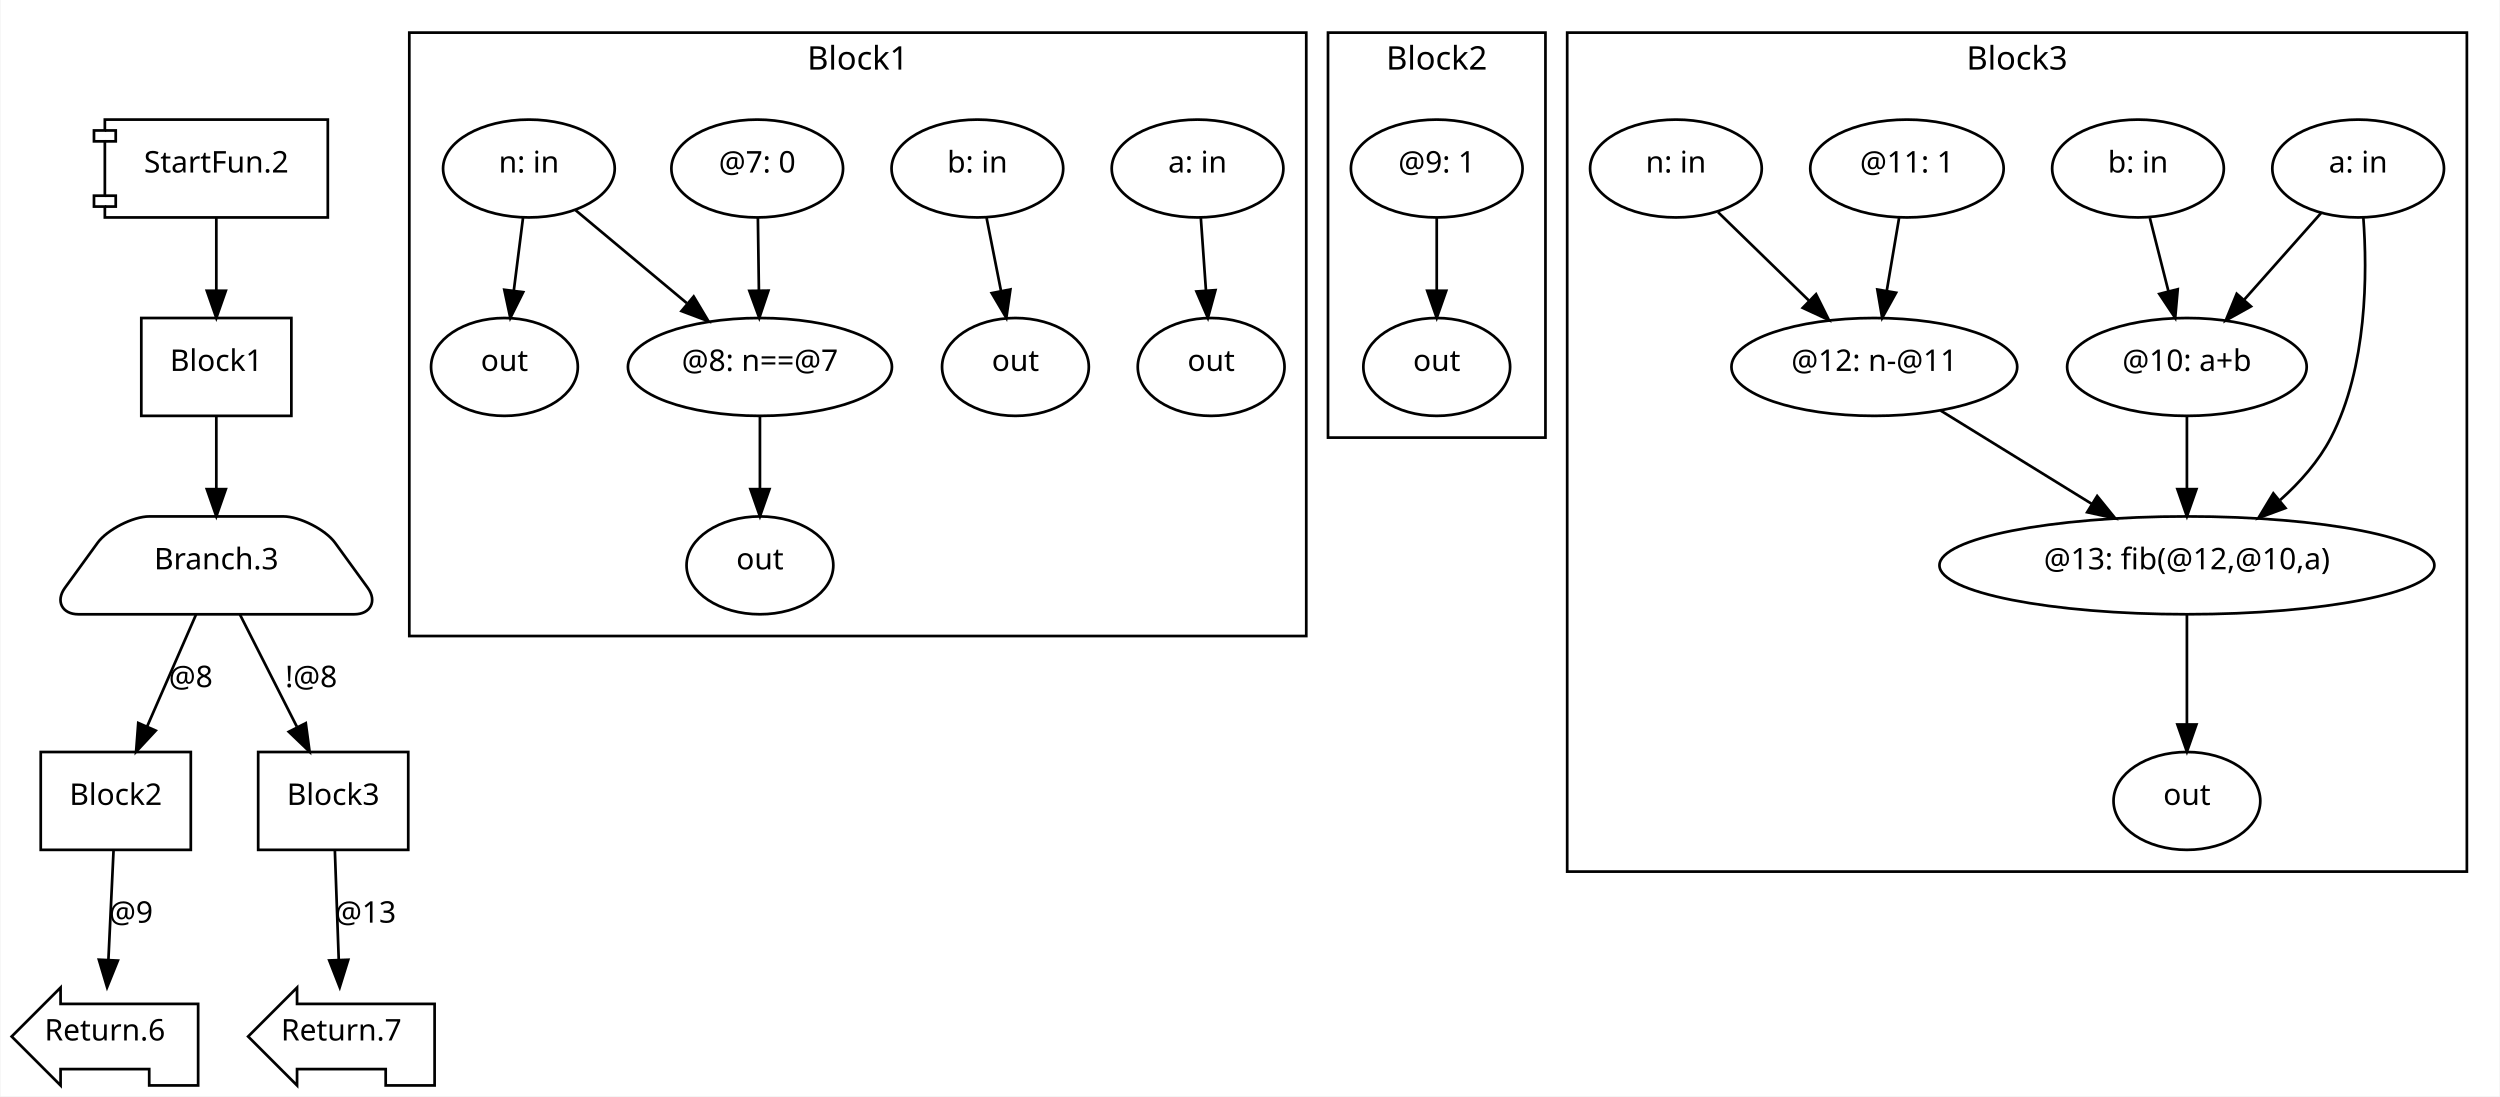
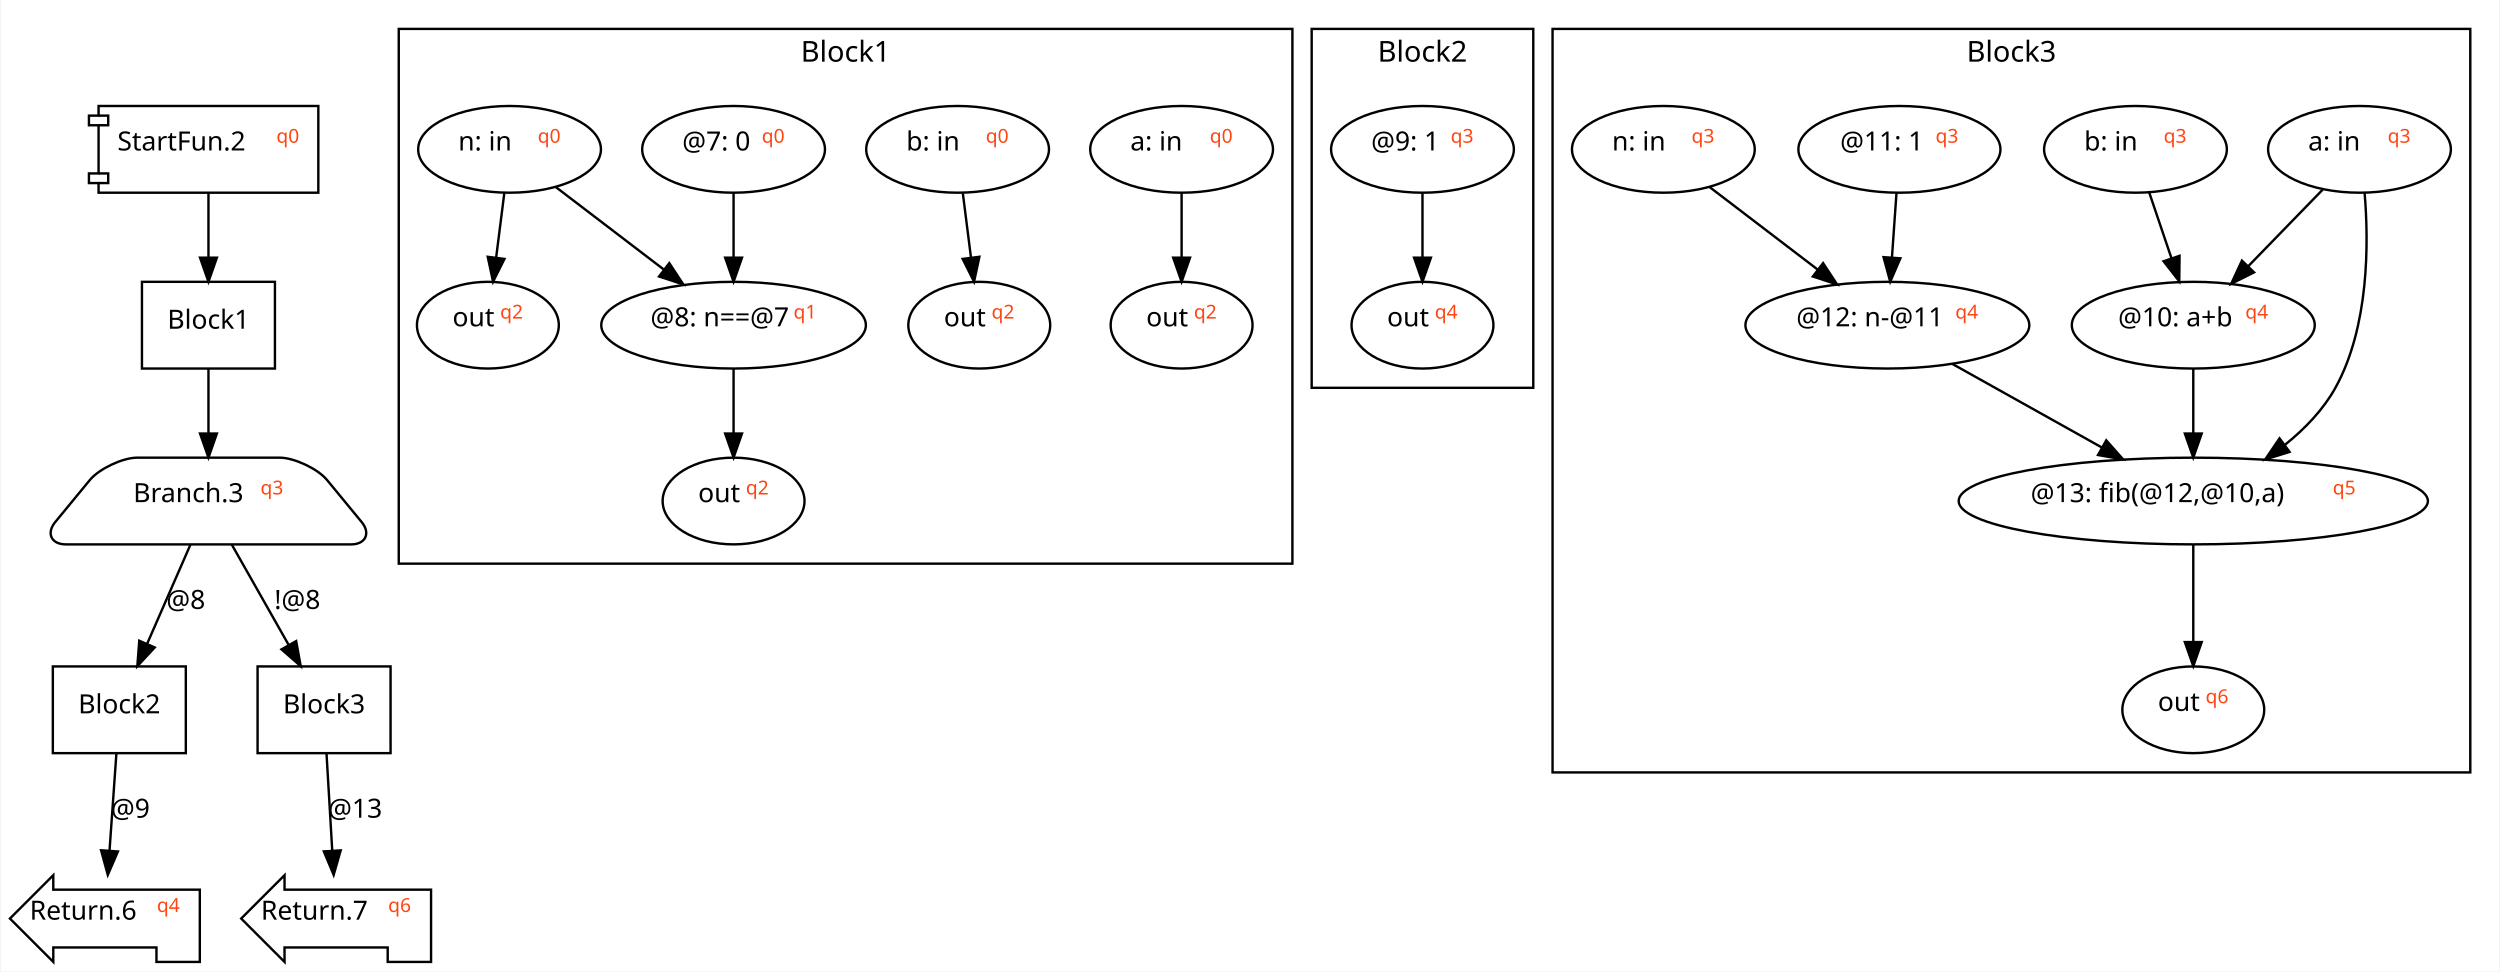
- <svg xmlns="http://www.w3.org/2000/svg" width="919pt" height="403pt" viewBox="0.00 0.00 919.40 403.34">
+ <svg xmlns="http://www.w3.org/2000/svg" width="1037pt" height="403pt" viewBox="0.00 0.00 1037.21 403.34">
  <g id="graph0" class="graph" transform="scale(1 1) rotate(0) translate(4 399.34)">
-     <polygon fill="white" stroke="transparent" points="-4,4 -4,-399.34 915.4,-399.34 915.4,4 -4,4" />
+     <polygon fill="white" stroke="transparent" points="-4,4 -4,-399.34 1033.21,-399.34 1033.21,4 -4,4" />
    <g id="clust1" class="cluster">
-       <polygon fill="none" stroke="black" points="146.4,-165.34 146.4,-387.34 476.4,-387.34 476.4,-165.34 146.4,-165.34" />
-       <text text-anchor="middle" x="311.4" y="-373.74" font-family="Monaco" font-size="12.00">Block1</text>
+       <polygon fill="none" stroke="black" points="161.21,-165.34 161.21,-387.34 532.21,-387.34 532.21,-165.34 161.21,-165.34" />
+       <text text-anchor="middle" x="346.71" y="-373.74" font-family="Monaco" font-size="12.00">Block1</text>
    </g>
    <g id="clust2" class="cluster">
-       <polygon fill="none" stroke="black" points="484.4,-238.34 484.4,-387.34 564.4,-387.34 564.4,-238.34 484.4,-238.34" />
-       <text text-anchor="middle" x="524.4" y="-373.74" font-family="Monaco" font-size="12.00">Block2</text>
+       <polygon fill="none" stroke="black" points="540.21,-238.34 540.21,-387.34 632.21,-387.34 632.21,-238.34 540.21,-238.34" />
+       <text text-anchor="middle" x="586.21" y="-373.74" font-family="Monaco" font-size="12.00">Block2</text>
    </g>
    <g id="clust3" class="cluster">
-       <polygon fill="none" stroke="black" points="572.4,-78.67 572.4,-387.34 903.4,-387.34 903.4,-78.67 572.4,-78.67" />
-       <text text-anchor="middle" x="737.9" y="-373.74" font-family="Monaco" font-size="12.00">Block3</text>
+       <polygon fill="none" stroke="black" points="640.21,-78.67 640.21,-387.34 1021.21,-387.34 1021.21,-78.67 640.21,-78.67" />
+       <text text-anchor="middle" x="830.71" y="-373.74" font-family="Monaco" font-size="12.00">Block3</text>
    </g>
    <g id="node1" class="node">
-       <polygon fill="none" stroke="black" points="116.42,-355.34 34.39,-355.34 34.39,-351.34 30.39,-351.34 30.39,-347.34 34.39,-347.34 34.39,-327.34 30.39,-327.34 30.39,-323.34 34.39,-323.34 34.39,-319.34 116.42,-319.34 116.42,-355.34" />
-       <polyline fill="none" stroke="black" points="34.39,-351.34 38.39,-351.34 38.39,-347.34 34.39,-347.34 " />
-       <polyline fill="none" stroke="black" points="34.39,-327.34 38.39,-327.34 38.39,-323.34 34.39,-323.34 " />
-       <text text-anchor="middle" x="75.4" y="-335.87" font-family="Monaco" font-size="11.00">StartFun.2</text>
+       <polygon fill="none" stroke="black" points="127.82,-355.34 36.59,-355.34 36.59,-351.34 32.59,-351.34 32.59,-347.34 36.59,-347.34 36.59,-327.34 32.59,-327.34 32.59,-323.34 36.59,-323.34 36.59,-319.34 127.82,-319.34 127.82,-355.34" />
+       <polyline fill="none" stroke="black" points="36.59,-351.34 40.59,-351.34 40.59,-347.34 36.59,-347.34 " />
+       <polyline fill="none" stroke="black" points="36.59,-327.34 40.59,-327.34 40.59,-323.34 36.59,-323.34 " />
+       <text text-anchor="start" x="44.4" y="-336.87" font-family="Monaco" font-size="11.00">StartFun.2</text>
+       <text text-anchor="start" x="110.41" y="-336.87" font-family="Monaco" baseline-shift="super" font-size="8.00" fill="#ff4411">q0</text>
    </g>
    <g id="node2" class="node">
-       <polygon fill="none" stroke="black" points="103.01,-282.34 47.8,-282.34 47.8,-246.34 103.01,-246.34 103.01,-282.34" />
-       <text text-anchor="middle" x="75.4" y="-262.87" font-family="Monaco" font-size="11.00">Block1</text>
+       <polygon fill="none" stroke="black" points="109.81,-282.34 54.6,-282.34 54.6,-246.34 109.81,-246.34 109.81,-282.34" />
+       <text text-anchor="middle" x="82.21" y="-262.87" font-family="Monaco" font-size="11.00">Block1</text>
    </g>
    <g id="edge1" class="edge">
-       <path fill="none" stroke="black" d="M75.4,-319.15C75.4,-311.13 75.4,-301.38 75.4,-292.41" />
-       <polygon fill="black" stroke="black" points="78.9,-292.37 75.4,-282.37 71.9,-292.37 78.9,-292.37" />
+       <path fill="none" stroke="black" d="M82.21,-319.15C82.21,-311.13 82.21,-301.38 82.21,-292.41" />
+       <polygon fill="black" stroke="black" points="85.71,-292.37 82.21,-282.37 78.71,-292.37 85.71,-292.37" />
    </g>
    <g id="node3" class="node">
-       <path fill="none" stroke="black" d="M100.06,-209.34C100.06,-209.34 50.75,-209.34 50.75,-209.34 44.75,-209.34 35.23,-204.48 31.71,-199.62 31.71,-199.62 19.69,-183.05 19.69,-183.05 16.17,-178.19 18.64,-173.34 24.64,-173.34 24.64,-173.34 126.17,-173.34 126.17,-173.34 132.17,-173.34 134.64,-178.19 131.12,-183.05 131.12,-183.05 119.1,-199.62 119.1,-199.62 115.58,-204.48 106.06,-209.34 100.06,-209.34" />
-       <text text-anchor="middle" x="75.4" y="-189.87" font-family="Monaco" font-size="11.00">Branch.3</text>
+       <path fill="none" stroke="black" d="M111.81,-209.34C111.81,-209.34 52.6,-209.34 52.6,-209.34 46.6,-209.34 36.79,-204.7 32.97,-200.07 32.97,-200.07 18.59,-182.6 18.59,-182.6 14.78,-177.97 16.96,-173.34 22.96,-173.34 22.96,-173.34 141.45,-173.34 141.45,-173.34 147.45,-173.34 149.63,-177.97 145.82,-182.6 145.82,-182.6 131.44,-200.07 131.44,-200.07 127.62,-204.7 117.81,-209.34 111.81,-209.34" />
+       <text text-anchor="start" x="51" y="-190.87" font-family="Monaco" font-size="11.00">Branch.3</text>
+       <text text-anchor="start" x="103.81" y="-190.87" font-family="Monaco" baseline-shift="super" font-size="8.00" fill="#ff4411">q3</text>
    </g>
    <g id="edge2" class="edge">
-       <path fill="none" stroke="black" d="M75.4,-246.15C75.4,-238.13 75.4,-228.38 75.4,-219.41" />
-       <polygon fill="black" stroke="black" points="78.9,-219.37 75.4,-209.37 71.9,-219.37 78.9,-219.37" />
+       <path fill="none" stroke="black" d="M82.21,-246.15C82.21,-238.13 82.21,-228.38 82.21,-219.41" />
+       <polygon fill="black" stroke="black" points="85.71,-219.37 82.21,-209.37 78.71,-219.37 85.71,-219.37" />
    </g>
    <g id="node4" class="node">
-       <polygon fill="none" stroke="black" points="66.01,-122.67 10.8,-122.67 10.8,-86.67 66.01,-86.67 66.01,-122.67" />
-       <text text-anchor="middle" x="38.4" y="-103.2" font-family="Monaco" font-size="11.00">Block2</text>
+       <polygon fill="none" stroke="black" points="72.81,-122.67 17.6,-122.67 17.6,-86.67 72.81,-86.67 72.81,-122.67" />
+       <text text-anchor="middle" x="45.21" y="-103.2" font-family="Monaco" font-size="11.00">Block2</text>
    </g>
    <g id="edge3" class="edge">
-       <path fill="none" stroke="black" d="M67.92,-173.2C62.75,-161.38 55.78,-145.44 49.92,-132.01" />
-       <polygon fill="black" stroke="black" points="53.09,-130.54 45.88,-122.78 46.68,-133.34 53.09,-130.54" />
-       <text text-anchor="middle" x="66.01" y="-146.54" font-family="Monaco" font-size="11.00">@8</text>
+       <path fill="none" stroke="black" d="M74.72,-173.2C69.55,-161.38 62.59,-145.44 56.72,-132.01" />
+       <polygon fill="black" stroke="black" points="59.89,-130.54 52.68,-122.78 53.48,-133.34 59.89,-130.54" />
+       <text text-anchor="middle" x="72.81" y="-146.54" font-family="Monaco" font-size="11.00">@8</text>
    </g>
    <g id="node5" class="node">
-       <polygon fill="none" stroke="black" points="146.01,-122.67 90.8,-122.67 90.8,-86.67 146.01,-86.67 146.01,-122.67" />
-       <text text-anchor="middle" x="118.4" y="-103.2" font-family="Monaco" font-size="11.00">Block3</text>
+       <polygon fill="none" stroke="black" points="157.81,-122.67 102.6,-122.67 102.6,-86.67 157.81,-86.67 157.81,-122.67" />
+       <text text-anchor="middle" x="130.21" y="-103.2" font-family="Monaco" font-size="11.00">Block3</text>
    </g>
    <g id="edge4" class="edge">
-       <path fill="none" stroke="black" d="M84.11,-173.2C90.11,-161.38 98.21,-145.44 105.02,-132.01" />
-       <polygon fill="black" stroke="black" points="108.31,-133.28 109.72,-122.78 102.07,-130.11 108.31,-133.28" />
-       <text text-anchor="middle" x="110.31" y="-146.54" font-family="Monaco" font-size="11.00">!@8</text>
+       <path fill="none" stroke="black" d="M91.92,-173.2C98.68,-161.27 107.83,-145.13 115.49,-131.62" />
+       <polygon fill="black" stroke="black" points="118.62,-133.2 120.51,-122.78 112.53,-129.75 118.62,-133.2" />
+       <text text-anchor="middle" x="119.11" y="-146.54" font-family="Monaco" font-size="11.00">!@8</text>
    </g>
    <g id="node6" class="node">
-       <polygon fill="none" stroke="black" points="68.71,-30 18.1,-30 18.1,-36 0.1,-18 18.1,0 18.1,-6 50.71,-6 50.71,0 68.71,0 68.71,-30" />
-       <text text-anchor="middle" x="34.4" y="-16.53" font-family="Monaco" font-size="11.00">Return.6</text>
+       <polygon fill="none" stroke="black" points="78.62,-30 17.79,-30 17.79,-36 -0.21,-18 17.79,0 17.79,-6 60.62,-6 60.62,0 78.62,0 78.62,-30" />
+       <text text-anchor="start" x="8" y="-17.53" font-family="Monaco" font-size="11.00">Return.6</text>
+       <text text-anchor="start" x="60.81" y="-17.53" font-family="Monaco" baseline-shift="super" font-size="8.00" fill="#ff4411">q4</text>
    </g>
    <g id="edge5" class="edge">
-       <path fill="none" stroke="black" d="M37.59,-86.53C37.05,-74.94 36.31,-59.39 35.69,-46.13" />
-       <polygon fill="black" stroke="black" points="39.18,-45.93 35.21,-36.11 32.19,-46.26 39.18,-45.93" />
-       <text text-anchor="middle" x="44.01" y="-59.87" font-family="Monaco" font-size="11.00">@9</text>
+       <path fill="none" stroke="black" d="M43.99,-86.53C43.17,-74.94 42.07,-59.39 41.13,-46.13" />
+       <polygon fill="black" stroke="black" points="44.62,-45.84 40.42,-36.11 37.63,-46.33 44.62,-45.84" />
+       <text text-anchor="middle" x="49.81" y="-59.87" font-family="Monaco" font-size="11.00">@9</text>
    </g>
    <g id="node7" class="node">
-       <polygon fill="none" stroke="black" points="155.71,-30 105.1,-30 105.1,-36 87.1,-18 105.1,0 105.1,-6 137.71,-6 137.71,0 155.71,0 155.71,-30" />
-       <text text-anchor="middle" x="121.4" y="-16.53" font-family="Monaco" font-size="11.00">Return.7</text>
+       <polygon fill="none" stroke="black" points="174.62,-30 113.79,-30 113.79,-36 95.79,-18 113.79,0 113.79,-6 156.62,-6 156.62,0 174.62,0 174.62,-30" />
+       <text text-anchor="start" x="104" y="-17.53" font-family="Monaco" font-size="11.00">Return.7</text>
+       <text text-anchor="start" x="156.81" y="-17.53" font-family="Monaco" baseline-shift="super" font-size="8.00" fill="#ff4411">q6</text>
    </g>
    <g id="edge6" class="edge">
-       <path fill="none" stroke="black" d="M119.01,-86.53C119.42,-74.94 119.97,-59.39 120.44,-46.13" />
-       <polygon fill="black" stroke="black" points="123.94,-46.23 120.8,-36.11 116.95,-45.98 123.94,-46.23" />
-       <text text-anchor="middle" x="130.31" y="-59.87" font-family="Monaco" font-size="11.00">@13</text>
+       <path fill="none" stroke="black" d="M131.22,-86.53C131.9,-74.94 132.82,-59.39 133.6,-46.13" />
+       <polygon fill="black" stroke="black" points="137.1,-46.3 134.19,-36.11 130.11,-45.88 137.1,-46.3" />
+       <text text-anchor="middle" x="143.11" y="-59.87" font-family="Monaco" font-size="11.00">@13</text>
    </g>
    <g id="node8" class="node">
-       <ellipse fill="none" stroke="black" cx="275.4" cy="-191.34" rx="27" ry="18" />
-       <text text-anchor="middle" x="275.4" y="-189.87" font-family="Monaco" font-size="11.00">out</text>
+       <ellipse fill="none" stroke="black" cx="300.21" cy="-191.34" rx="29.45" ry="18" />
+       <text text-anchor="start" x="285.5" y="-190.87" font-family="Monaco" font-size="11.00">out</text>
+       <text text-anchor="start" x="305.31" y="-190.87" font-family="Monaco" baseline-shift="super" font-size="8.00" fill="#ff4411">q2</text>
    </g>
    <g id="node9" class="node">
-       <ellipse fill="none" stroke="black" cx="275.4" cy="-264.34" rx="48.57" ry="18" />
-       <text text-anchor="middle" x="275.4" y="-262.87" font-family="Monaco" font-size="11.00">@8: n==@7</text>
+       <ellipse fill="none" stroke="black" cx="300.21" cy="-264.34" rx="54.93" ry="18" />
+       <text text-anchor="start" x="265.7" y="-263.87" font-family="Monaco" font-size="11.00">@8: n==@7</text>
+       <text text-anchor="start" x="325.11" y="-263.87" font-family="Monaco" baseline-shift="super" font-size="8.00" fill="#ff4411">q1</text>
    </g>
    <g id="edge12" class="edge">
-       <path fill="none" stroke="black" d="M275.4,-246.15C275.4,-238.13 275.4,-228.38 275.4,-219.41" />
-       <polygon fill="black" stroke="black" points="278.9,-219.37 275.4,-209.37 271.9,-219.37 278.9,-219.37" />
+       <path fill="none" stroke="black" d="M300.21,-246.15C300.21,-238.13 300.21,-228.38 300.21,-219.41" />
+       <polygon fill="black" stroke="black" points="303.71,-219.37 300.21,-209.37 296.71,-219.37 303.71,-219.37" />
    </g>
    <g id="node10" class="node">
-       <ellipse fill="none" stroke="black" cx="369.4" cy="-264.34" rx="27" ry="18" />
-       <text text-anchor="middle" x="369.4" y="-262.87" font-family="Monaco" font-size="11.00">out</text>
+       <ellipse fill="none" stroke="black" cx="402.21" cy="-264.34" rx="29.45" ry="18" />
+       <text text-anchor="start" x="387.5" y="-263.87" font-family="Monaco" font-size="11.00">out</text>
+       <text text-anchor="start" x="407.31" y="-263.87" font-family="Monaco" baseline-shift="super" font-size="8.00" fill="#ff4411">q2</text>
    </g>
    <g id="node11" class="node">
-       <ellipse fill="none" stroke="black" cx="436.4" cy="-337.34" rx="31.58" ry="18" />
-       <text text-anchor="middle" x="436.4" y="-335.87" font-family="Monaco" font-size="11.00">a: in</text>
+       <ellipse fill="none" stroke="black" cx="486.21" cy="-337.34" rx="37.94" ry="18" />
+       <text text-anchor="start" x="464.9" y="-336.87" font-family="Monaco" font-size="11.00">a: in</text>
+       <text text-anchor="start" x="497.91" y="-336.87" font-family="Monaco" baseline-shift="super" font-size="8.00" fill="#ff4411">q0</text>
    </g>
    <g id="node14" class="node">
-       <ellipse fill="none" stroke="black" cx="441.4" cy="-264.34" rx="27" ry="18" />
-       <text text-anchor="middle" x="441.4" y="-262.87" font-family="Monaco" font-size="11.00">out</text>
+       <ellipse fill="none" stroke="black" cx="486.21" cy="-264.34" rx="29.45" ry="18" />
+       <text text-anchor="start" x="471.5" y="-263.87" font-family="Monaco" font-size="11.00">out</text>
+       <text text-anchor="start" x="491.31" y="-263.87" font-family="Monaco" baseline-shift="super" font-size="8.00" fill="#ff4411">q2</text>
    </g>
    <g id="edge11" class="edge">
-       <path fill="none" stroke="black" d="M437.61,-319.15C438.18,-311.13 438.87,-301.38 439.5,-292.41" />
-       <polygon fill="black" stroke="black" points="442.99,-292.59 440.21,-282.37 436.01,-292.1 442.99,-292.59" />
+       <path fill="none" stroke="black" d="M486.21,-319.15C486.21,-311.13 486.21,-301.38 486.21,-292.41" />
+       <polygon fill="black" stroke="black" points="489.71,-292.37 486.21,-282.37 482.71,-292.37 489.71,-292.37" />
    </g>
    <g id="node12" class="node">
-       <ellipse fill="none" stroke="black" cx="355.4" cy="-337.34" rx="31.58" ry="18" />
-       <text text-anchor="middle" x="355.4" y="-335.87" font-family="Monaco" font-size="11.00">b: in</text>
+       <ellipse fill="none" stroke="black" cx="393.21" cy="-337.34" rx="37.94" ry="18" />
+       <text text-anchor="start" x="371.9" y="-336.87" font-family="Monaco" font-size="11.00">b: in</text>
+       <text text-anchor="start" x="404.91" y="-336.87" font-family="Monaco" baseline-shift="super" font-size="8.00" fill="#ff4411">q0</text>
    </g>
    <g id="edge7" class="edge">
-       <path fill="none" stroke="black" d="M358.79,-319.15C360.38,-311.13 362.3,-301.38 364.07,-292.41" />
-       <polygon fill="black" stroke="black" points="367.55,-292.85 366.05,-282.37 360.68,-291.5 367.55,-292.85" />
+       <path fill="none" stroke="black" d="M395.38,-319.15C396.4,-311.13 397.64,-301.38 398.77,-292.41" />
+       <polygon fill="black" stroke="black" points="402.26,-292.73 400.05,-282.37 395.32,-291.85 402.26,-292.73" />
    </g>
    <g id="node13" class="node">
-       <ellipse fill="none" stroke="black" cx="181.4" cy="-264.34" rx="27" ry="18" />
-       <text text-anchor="middle" x="181.4" y="-262.87" font-family="Monaco" font-size="11.00">out</text>
+       <ellipse fill="none" stroke="black" cx="198.21" cy="-264.34" rx="29.45" ry="18" />
+       <text text-anchor="start" x="183.5" y="-263.87" font-family="Monaco" font-size="11.00">out</text>
+       <text text-anchor="start" x="203.31" y="-263.87" font-family="Monaco" baseline-shift="super" font-size="8.00" fill="#ff4411">q2</text>
    </g>
    <g id="node15" class="node">
-       <ellipse fill="none" stroke="black" cx="274.4" cy="-337.34" rx="31.58" ry="18" />
-       <text text-anchor="middle" x="274.4" y="-335.87" font-family="Monaco" font-size="11.00">@7: 0</text>
+       <ellipse fill="none" stroke="black" cx="300.21" cy="-337.34" rx="37.94" ry="18" />
+       <text text-anchor="start" x="278.9" y="-336.87" font-family="Monaco" font-size="11.00">@7: 0</text>
+       <text text-anchor="start" x="311.91" y="-336.87" font-family="Monaco" baseline-shift="super" font-size="8.00" fill="#ff4411">q0</text>
    </g>
    <g id="edge8" class="edge">
-       <path fill="none" stroke="black" d="M274.65,-319.15C274.76,-311.13 274.9,-301.38 275.02,-292.41" />
-       <polygon fill="black" stroke="black" points="278.52,-292.41 275.16,-282.37 271.52,-292.32 278.52,-292.41" />
+       <path fill="none" stroke="black" d="M300.21,-319.15C300.21,-311.13 300.21,-301.38 300.21,-292.41" />
+       <polygon fill="black" stroke="black" points="303.71,-292.37 300.21,-282.37 296.71,-292.37 303.71,-292.37" />
    </g>
    <g id="node16" class="node">
-       <ellipse fill="none" stroke="black" cx="190.4" cy="-337.34" rx="31.58" ry="18" />
-       <text text-anchor="middle" x="190.4" y="-335.87" font-family="Monaco" font-size="11.00">n: in</text>
+       <ellipse fill="none" stroke="black" cx="207.21" cy="-337.34" rx="37.94" ry="18" />
+       <text text-anchor="start" x="185.9" y="-336.87" font-family="Monaco" font-size="11.00">n: in</text>
+       <text text-anchor="start" x="218.91" y="-336.87" font-family="Monaco" baseline-shift="super" font-size="8.00" fill="#ff4411">q0</text>
    </g>
    <g id="edge9" class="edge">
-       <path fill="none" stroke="black" d="M207.61,-321.97C219.34,-312.17 235.11,-299 248.49,-287.82" />
-       <polygon fill="black" stroke="black" points="251.02,-290.26 256.45,-281.17 246.54,-284.89 251.02,-290.26" />
+       <path fill="none" stroke="black" d="M226.47,-321.63C239.37,-311.78 256.59,-298.64 271.14,-287.53" />
+       <polygon fill="black" stroke="black" points="273.52,-290.11 279.34,-281.26 269.27,-284.55 273.52,-290.11" />
    </g>
    <g id="edge10" class="edge">
-       <path fill="none" stroke="black" d="M188.23,-319.15C187.21,-311.13 185.97,-301.38 184.84,-292.41" />
-       <polygon fill="black" stroke="black" points="188.29,-291.85 183.56,-282.37 181.35,-292.73 188.29,-291.85" />
+       <path fill="none" stroke="black" d="M205.03,-319.15C204.01,-311.13 202.77,-301.38 201.64,-292.41" />
+       <polygon fill="black" stroke="black" points="205.09,-291.85 200.36,-282.37 198.15,-292.73 205.09,-291.85" />
    </g>
    <g id="node17" class="node">
-       <ellipse fill="none" stroke="black" cx="524.4" cy="-337.34" rx="31.58" ry="18" />
-       <text text-anchor="middle" x="524.4" y="-335.87" font-family="Monaco" font-size="11.00">@9: 1</text>
+       <ellipse fill="none" stroke="black" cx="586.21" cy="-337.34" rx="37.94" ry="18" />
+       <text text-anchor="start" x="564.9" y="-336.87" font-family="Monaco" font-size="11.00">@9: 1</text>
+       <text text-anchor="start" x="597.91" y="-336.87" font-family="Monaco" baseline-shift="super" font-size="8.00" fill="#ff4411">q3</text>
    </g>
    <g id="node18" class="node">
-       <ellipse fill="none" stroke="black" cx="524.4" cy="-264.34" rx="27" ry="18" />
-       <text text-anchor="middle" x="524.4" y="-262.87" font-family="Monaco" font-size="11.00">out</text>
+       <ellipse fill="none" stroke="black" cx="586.21" cy="-264.34" rx="29.45" ry="18" />
+       <text text-anchor="start" x="571.5" y="-263.87" font-family="Monaco" font-size="11.00">out</text>
+       <text text-anchor="start" x="591.31" y="-263.87" font-family="Monaco" baseline-shift="super" font-size="8.00" fill="#ff4411">q4</text>
    </g>
    <g id="edge13" class="edge">
-       <path fill="none" stroke="black" d="M524.4,-319.15C524.4,-311.13 524.4,-301.38 524.4,-292.41" />
-       <polygon fill="black" stroke="black" points="527.9,-292.37 524.4,-282.37 520.9,-292.37 527.9,-292.37" />
+       <path fill="none" stroke="black" d="M586.21,-319.15C586.21,-311.13 586.21,-301.38 586.21,-292.41" />
+       <polygon fill="black" stroke="black" points="589.71,-292.37 586.21,-282.37 582.71,-292.37 589.71,-292.37" />
    </g>
    <g id="node19" class="node">
-       <ellipse fill="none" stroke="black" cx="863.4" cy="-337.34" rx="31.58" ry="18" />
-       <text text-anchor="middle" x="863.4" y="-335.87" font-family="Monaco" font-size="11.00">a: in</text>
+       <ellipse fill="none" stroke="black" cx="975.21" cy="-337.34" rx="37.94" ry="18" />
+       <text text-anchor="start" x="953.9" y="-336.87" font-family="Monaco" font-size="11.00">a: in</text>
+       <text text-anchor="start" x="986.91" y="-336.87" font-family="Monaco" baseline-shift="super" font-size="8.00" fill="#ff4411">q3</text>
    </g>
    <g id="node21" class="node">
-       <ellipse fill="none" stroke="black" cx="800.4" cy="-264.34" rx="44.07" ry="18" />
-       <text text-anchor="middle" x="800.4" y="-262.87" font-family="Monaco" font-size="11.00">@10: a+b</text>
+       <ellipse fill="none" stroke="black" cx="906.21" cy="-264.34" rx="50.43" ry="18" />
+       <text text-anchor="start" x="875" y="-263.87" font-family="Monaco" font-size="11.00">@10: a+b</text>
+       <text text-anchor="start" x="927.81" y="-263.87" font-family="Monaco" baseline-shift="super" font-size="8.00" fill="#ff4411">q4</text>
    </g>
    <g id="edge19" class="edge">
-       <path fill="none" stroke="black" d="M849.73,-320.93C841.49,-311.64 830.81,-299.6 821.5,-289.11" />
-       <polygon fill="black" stroke="black" points="823.96,-286.61 814.7,-281.45 818.72,-291.25 823.96,-286.61" />
+       <path fill="none" stroke="black" d="M959.89,-320.58C950.82,-311.24 939.15,-299.24 929.01,-288.8" />
+       <polygon fill="black" stroke="black" points="931.43,-286.27 921.95,-281.54 926.41,-291.15 931.43,-286.27" />
    </g>
    <g id="node25" class="node">
-       <ellipse fill="none" stroke="black" cx="800.4" cy="-191.34" rx="91.04" ry="18" />
-       <text text-anchor="middle" x="800.4" y="-189.87" font-family="Monaco" font-size="11.00">@13: fib(@12,@10,a)</text>
+       <ellipse fill="none" stroke="black" cx="906.21" cy="-191.34" rx="97.4" ry="18" />
+       <text text-anchor="start" x="838.69" y="-190.87" font-family="Monaco" font-size="11.00">@13: fib(@12,@10,a)</text>
+       <text text-anchor="start" x="964.11" y="-190.87" font-family="Monaco" baseline-shift="super" font-size="8.00" fill="#ff4411">q5</text>
    </g>
    <g id="edge16" class="edge">
-       <path fill="none" stroke="black" d="M865.31,-319.32C866.81,-298.89 866.8,-264.14 853.4,-238.34 848.91,-229.68 842.05,-221.94 834.73,-215.39" />
-       <polygon fill="black" stroke="black" points="836.65,-212.43 826.71,-208.76 832.19,-217.83 836.65,-212.43" />
+       <path fill="none" stroke="black" d="M977.34,-319.2C979.07,-298.65 979.27,-263.78 965.21,-238.34 960.16,-229.22 952.48,-221.29 944.31,-214.71" />
+       <polygon fill="black" stroke="black" points="946.18,-211.74 936.06,-208.59 942.01,-217.36 946.18,-211.74" />
    </g>
    <g id="node20" class="node">
-       <ellipse fill="none" stroke="black" cx="782.4" cy="-337.34" rx="31.58" ry="18" />
-       <text text-anchor="middle" x="782.4" y="-335.87" font-family="Monaco" font-size="11.00">b: in</text>
+       <ellipse fill="none" stroke="black" cx="882.21" cy="-337.34" rx="37.94" ry="18" />
+       <text text-anchor="start" x="860.9" y="-336.87" font-family="Monaco" font-size="11.00">b: in</text>
+       <text text-anchor="start" x="893.91" y="-336.87" font-family="Monaco" baseline-shift="super" font-size="8.00" fill="#ff4411">q3</text>
    </g>
    <g id="edge20" class="edge">
-       <path fill="none" stroke="black" d="M786.76,-319.15C788.82,-311.04 791.32,-301.17 793.62,-292.11" />
-       <polygon fill="black" stroke="black" points="797.02,-292.92 796.09,-282.37 790.24,-291.2 797.02,-292.92" />
+       <path fill="none" stroke="black" d="M887.89,-319.51C890.66,-311.32 894.06,-301.27 897.17,-292.07" />
+       <polygon fill="black" stroke="black" points="900.5,-293.13 900.39,-282.54 893.87,-290.89 900.5,-293.13" />
    </g>
    <g id="edge17" class="edge">
-       <path fill="none" stroke="black" d="M800.4,-246.15C800.4,-238.13 800.4,-228.38 800.4,-219.41" />
-       <polygon fill="black" stroke="black" points="803.9,-219.37 800.4,-209.37 796.9,-219.37 803.9,-219.37" />
+       <path fill="none" stroke="black" d="M906.21,-246.15C906.21,-238.13 906.21,-228.38 906.21,-219.41" />
+       <polygon fill="black" stroke="black" points="909.71,-219.37 906.21,-209.37 902.71,-219.37 909.71,-219.37" />
    </g>
    <g id="node22" class="node">
-       <ellipse fill="none" stroke="black" cx="800.4" cy="-104.67" rx="27" ry="18" />
-       <text text-anchor="middle" x="800.4" y="-103.2" font-family="Monaco" font-size="11.00">out</text>
+       <ellipse fill="none" stroke="black" cx="906.21" cy="-104.67" rx="29.45" ry="18" />
+       <text text-anchor="start" x="891.5" y="-104.2" font-family="Monaco" font-size="11.00">out</text>
+       <text text-anchor="start" x="911.31" y="-104.2" font-family="Monaco" baseline-shift="super" font-size="8.00" fill="#ff4411">q6</text>
    </g>
    <g id="node23" class="node">
-       <ellipse fill="none" stroke="black" cx="697.4" cy="-337.34" rx="35.58" ry="18" />
-       <text text-anchor="middle" x="697.4" y="-335.87" font-family="Monaco" font-size="11.00">@11: 1</text>
+       <ellipse fill="none" stroke="black" cx="784.21" cy="-337.34" rx="41.94" ry="18" />
+       <text text-anchor="start" x="759.6" y="-336.87" font-family="Monaco" font-size="11.00">@11: 1</text>
+       <text text-anchor="start" x="799.21" y="-336.87" font-family="Monaco" baseline-shift="super" font-size="8.00" fill="#ff4411">q3</text>
    </g>
    <g id="node24" class="node">
-       <ellipse fill="none" stroke="black" cx="685.4" cy="-264.34" rx="52.57" ry="18" />
-       <text text-anchor="middle" x="685.4" y="-262.87" font-family="Monaco" font-size="11.00">@12: n-@11</text>
+       <ellipse fill="none" stroke="black" cx="779.21" cy="-264.34" rx="58.93" ry="18" />
+       <text text-anchor="start" x="741.4" y="-263.87" font-family="Monaco" font-size="11.00">@12: n-@11</text>
+       <text text-anchor="start" x="807.41" y="-263.87" font-family="Monaco" baseline-shift="super" font-size="8.00" fill="#ff4411">q4</text>
    </g>
    <g id="edge14" class="edge">
-       <path fill="none" stroke="black" d="M694.5,-319.15C693.14,-311.13 691.5,-301.38 689.98,-292.41" />
-       <polygon fill="black" stroke="black" points="693.4,-291.64 688.28,-282.37 686.5,-292.81 693.4,-291.64" />
+       <path fill="none" stroke="black" d="M782.99,-319.15C782.43,-311.13 781.74,-301.38 781.11,-292.41" />
+       <polygon fill="black" stroke="black" points="784.6,-292.1 780.4,-282.37 777.62,-292.59 784.6,-292.1" />
    </g>
    <g id="edge18" class="edge">
-       <path fill="none" stroke="black" d="M709.79,-248.28C726,-238.27 747.53,-224.98 765.53,-213.87" />
-       <polygon fill="black" stroke="black" points="767.38,-216.84 774.05,-208.61 763.7,-210.88 767.38,-216.84" />
+       <path fill="none" stroke="black" d="M806.14,-248.28C824.2,-238.18 848.24,-224.74 868.23,-213.57" />
+       <polygon fill="black" stroke="black" points="870.08,-216.54 877.1,-208.61 866.66,-210.43 870.08,-216.54" />
    </g>
    <g id="edge21" class="edge">
-       <path fill="none" stroke="black" d="M800.4,-173.2C800.4,-161.61 800.4,-146.06 800.4,-132.8" />
-       <polygon fill="black" stroke="black" points="803.9,-132.78 800.4,-122.78 796.9,-132.78 803.9,-132.78" />
+       <path fill="none" stroke="black" d="M906.21,-173.2C906.21,-161.61 906.21,-146.06 906.21,-132.8" />
+       <polygon fill="black" stroke="black" points="909.71,-132.78 906.21,-122.78 902.71,-132.78 909.71,-132.78" />
    </g>
    <g id="node26" class="node">
-       <ellipse fill="none" stroke="black" cx="612.4" cy="-337.34" rx="31.58" ry="18" />
-       <text text-anchor="middle" x="612.4" y="-335.87" font-family="Monaco" font-size="11.00">n: in</text>
+       <ellipse fill="none" stroke="black" cx="686.21" cy="-337.34" rx="37.94" ry="18" />
+       <text text-anchor="start" x="664.9" y="-336.87" font-family="Monaco" font-size="11.00">n: in</text>
+       <text text-anchor="start" x="697.91" y="-336.87" font-family="Monaco" baseline-shift="super" font-size="8.00" fill="#ff4411">q3</text>
    </g>
    <g id="edge15" class="edge">
-       <path fill="none" stroke="black" d="M627.89,-321.28C637.61,-311.82 650.36,-299.42 661.38,-288.71" />
-       <polygon fill="black" stroke="black" points="663.95,-291.09 668.67,-281.61 659.06,-286.07 663.95,-291.09" />
+       <path fill="none" stroke="black" d="M705.47,-321.63C718.37,-311.78 735.59,-298.64 750.14,-287.53" />
+       <polygon fill="black" stroke="black" points="752.52,-290.11 758.34,-281.26 748.27,-284.55 752.52,-290.11" />
    </g>
  </g>
</svg>
